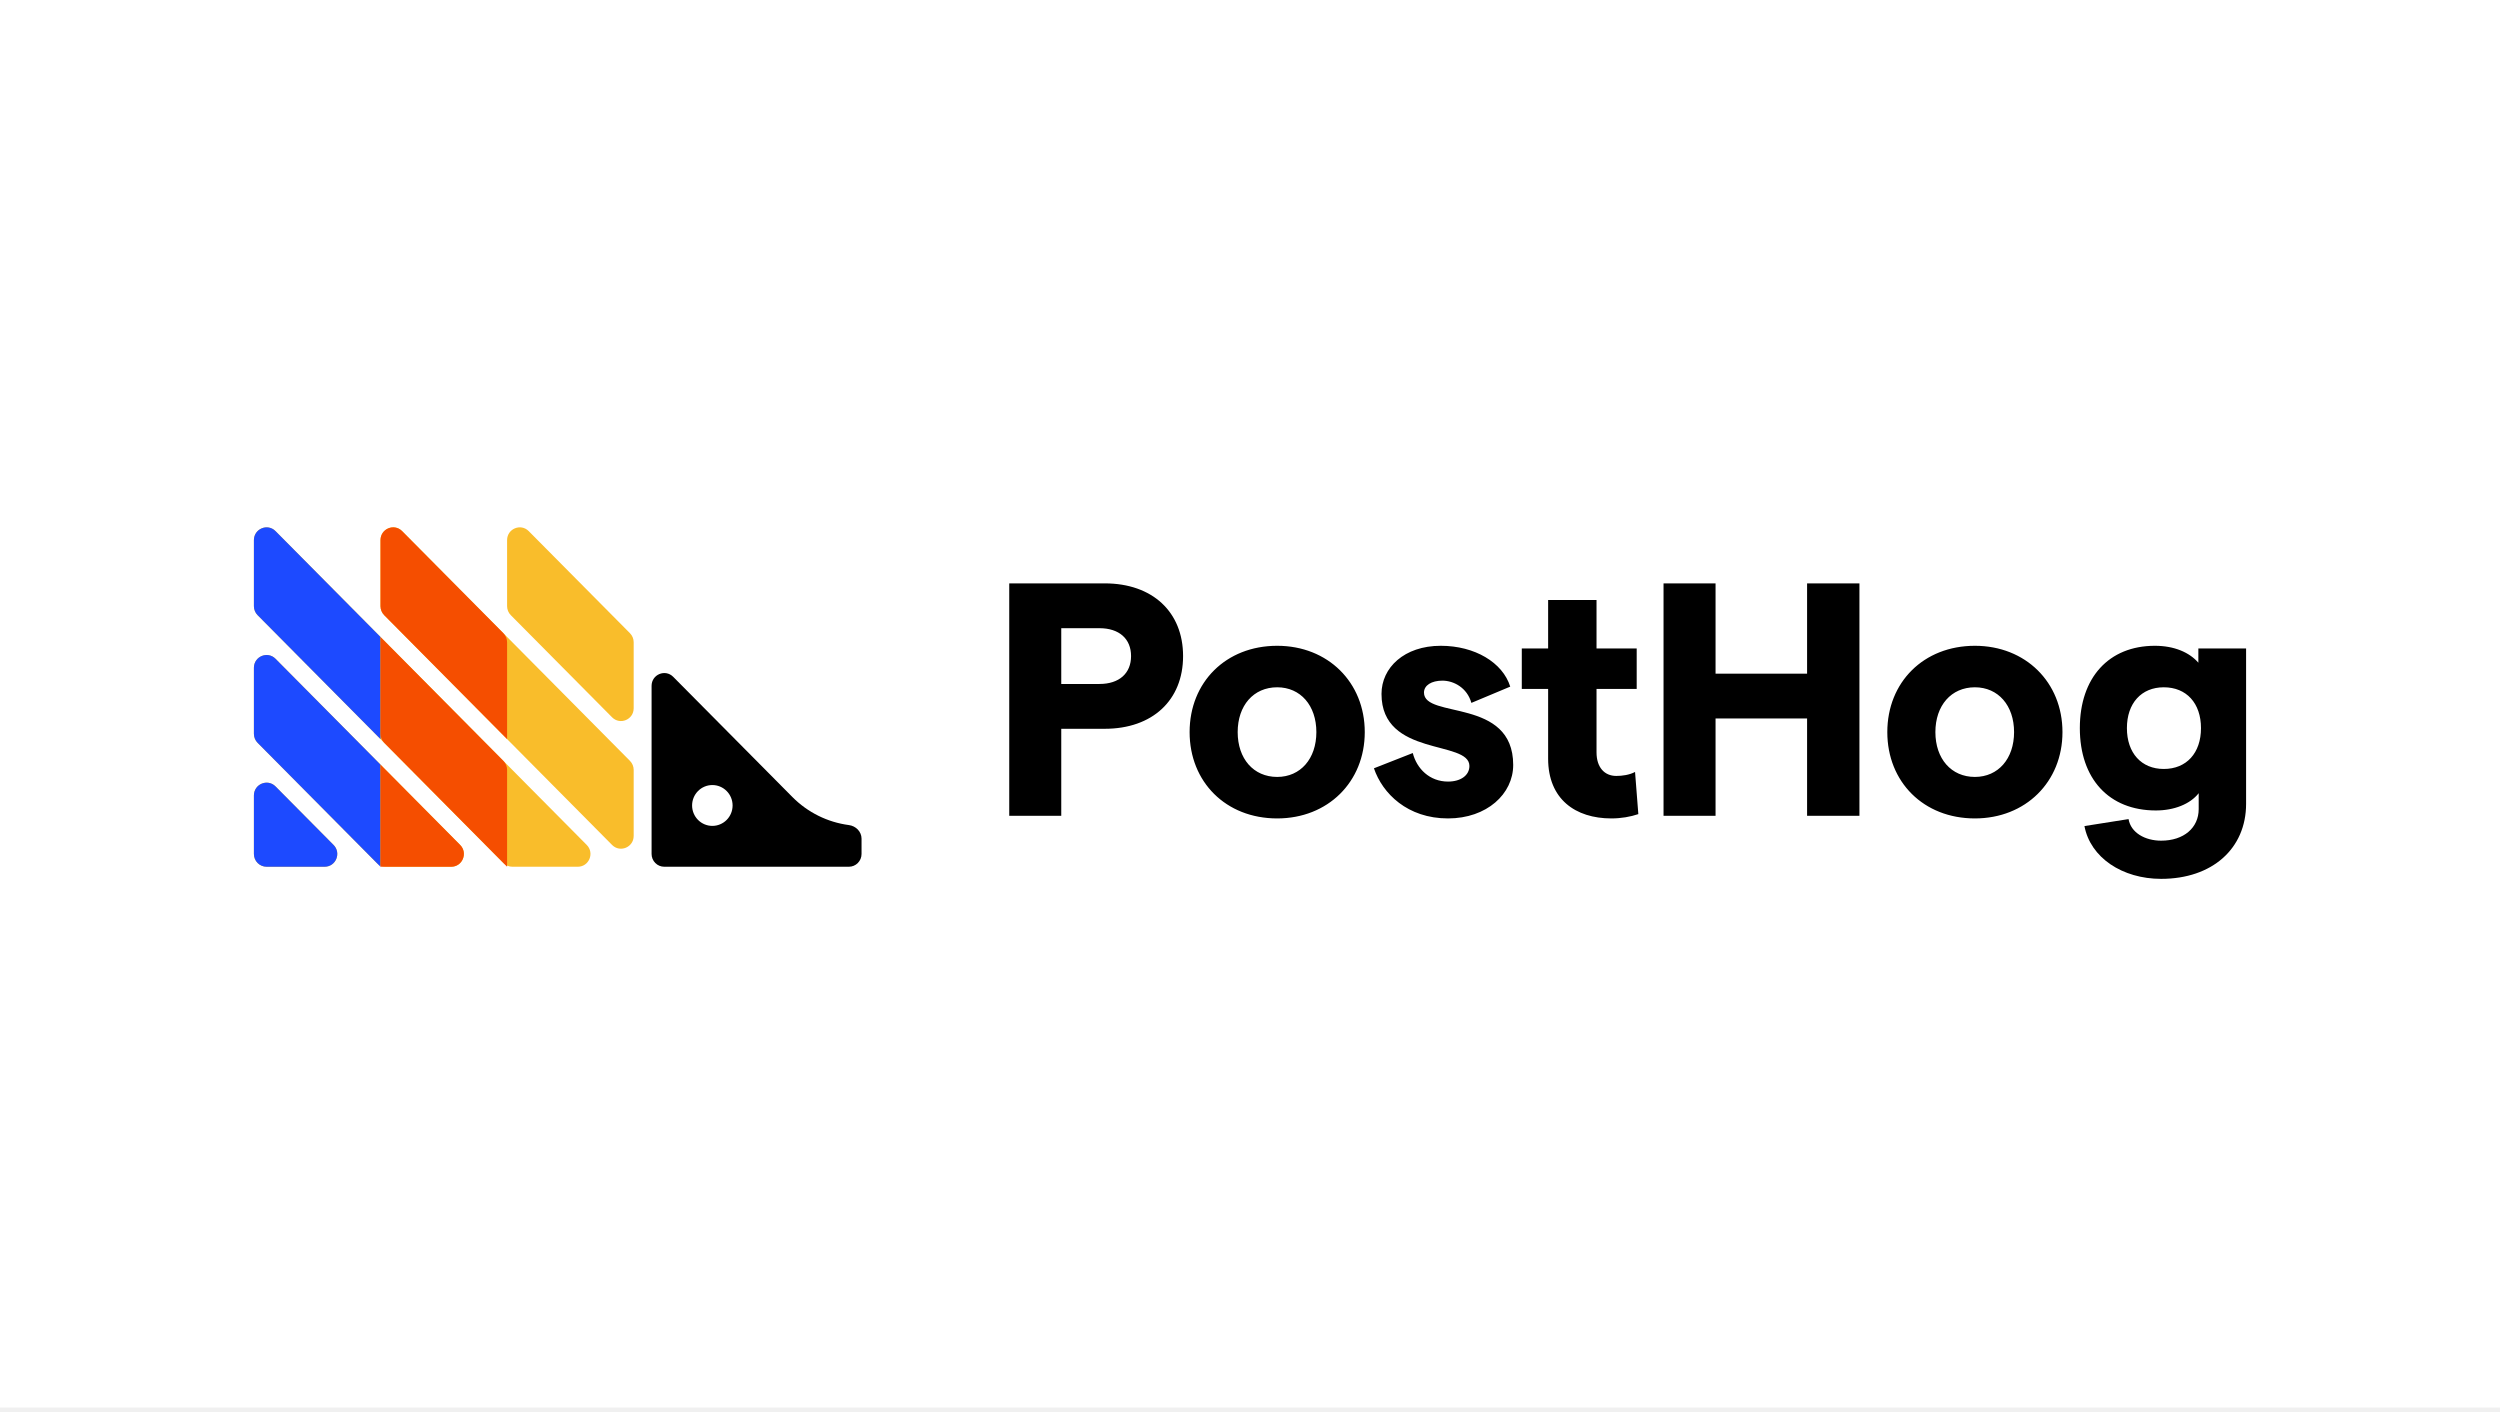
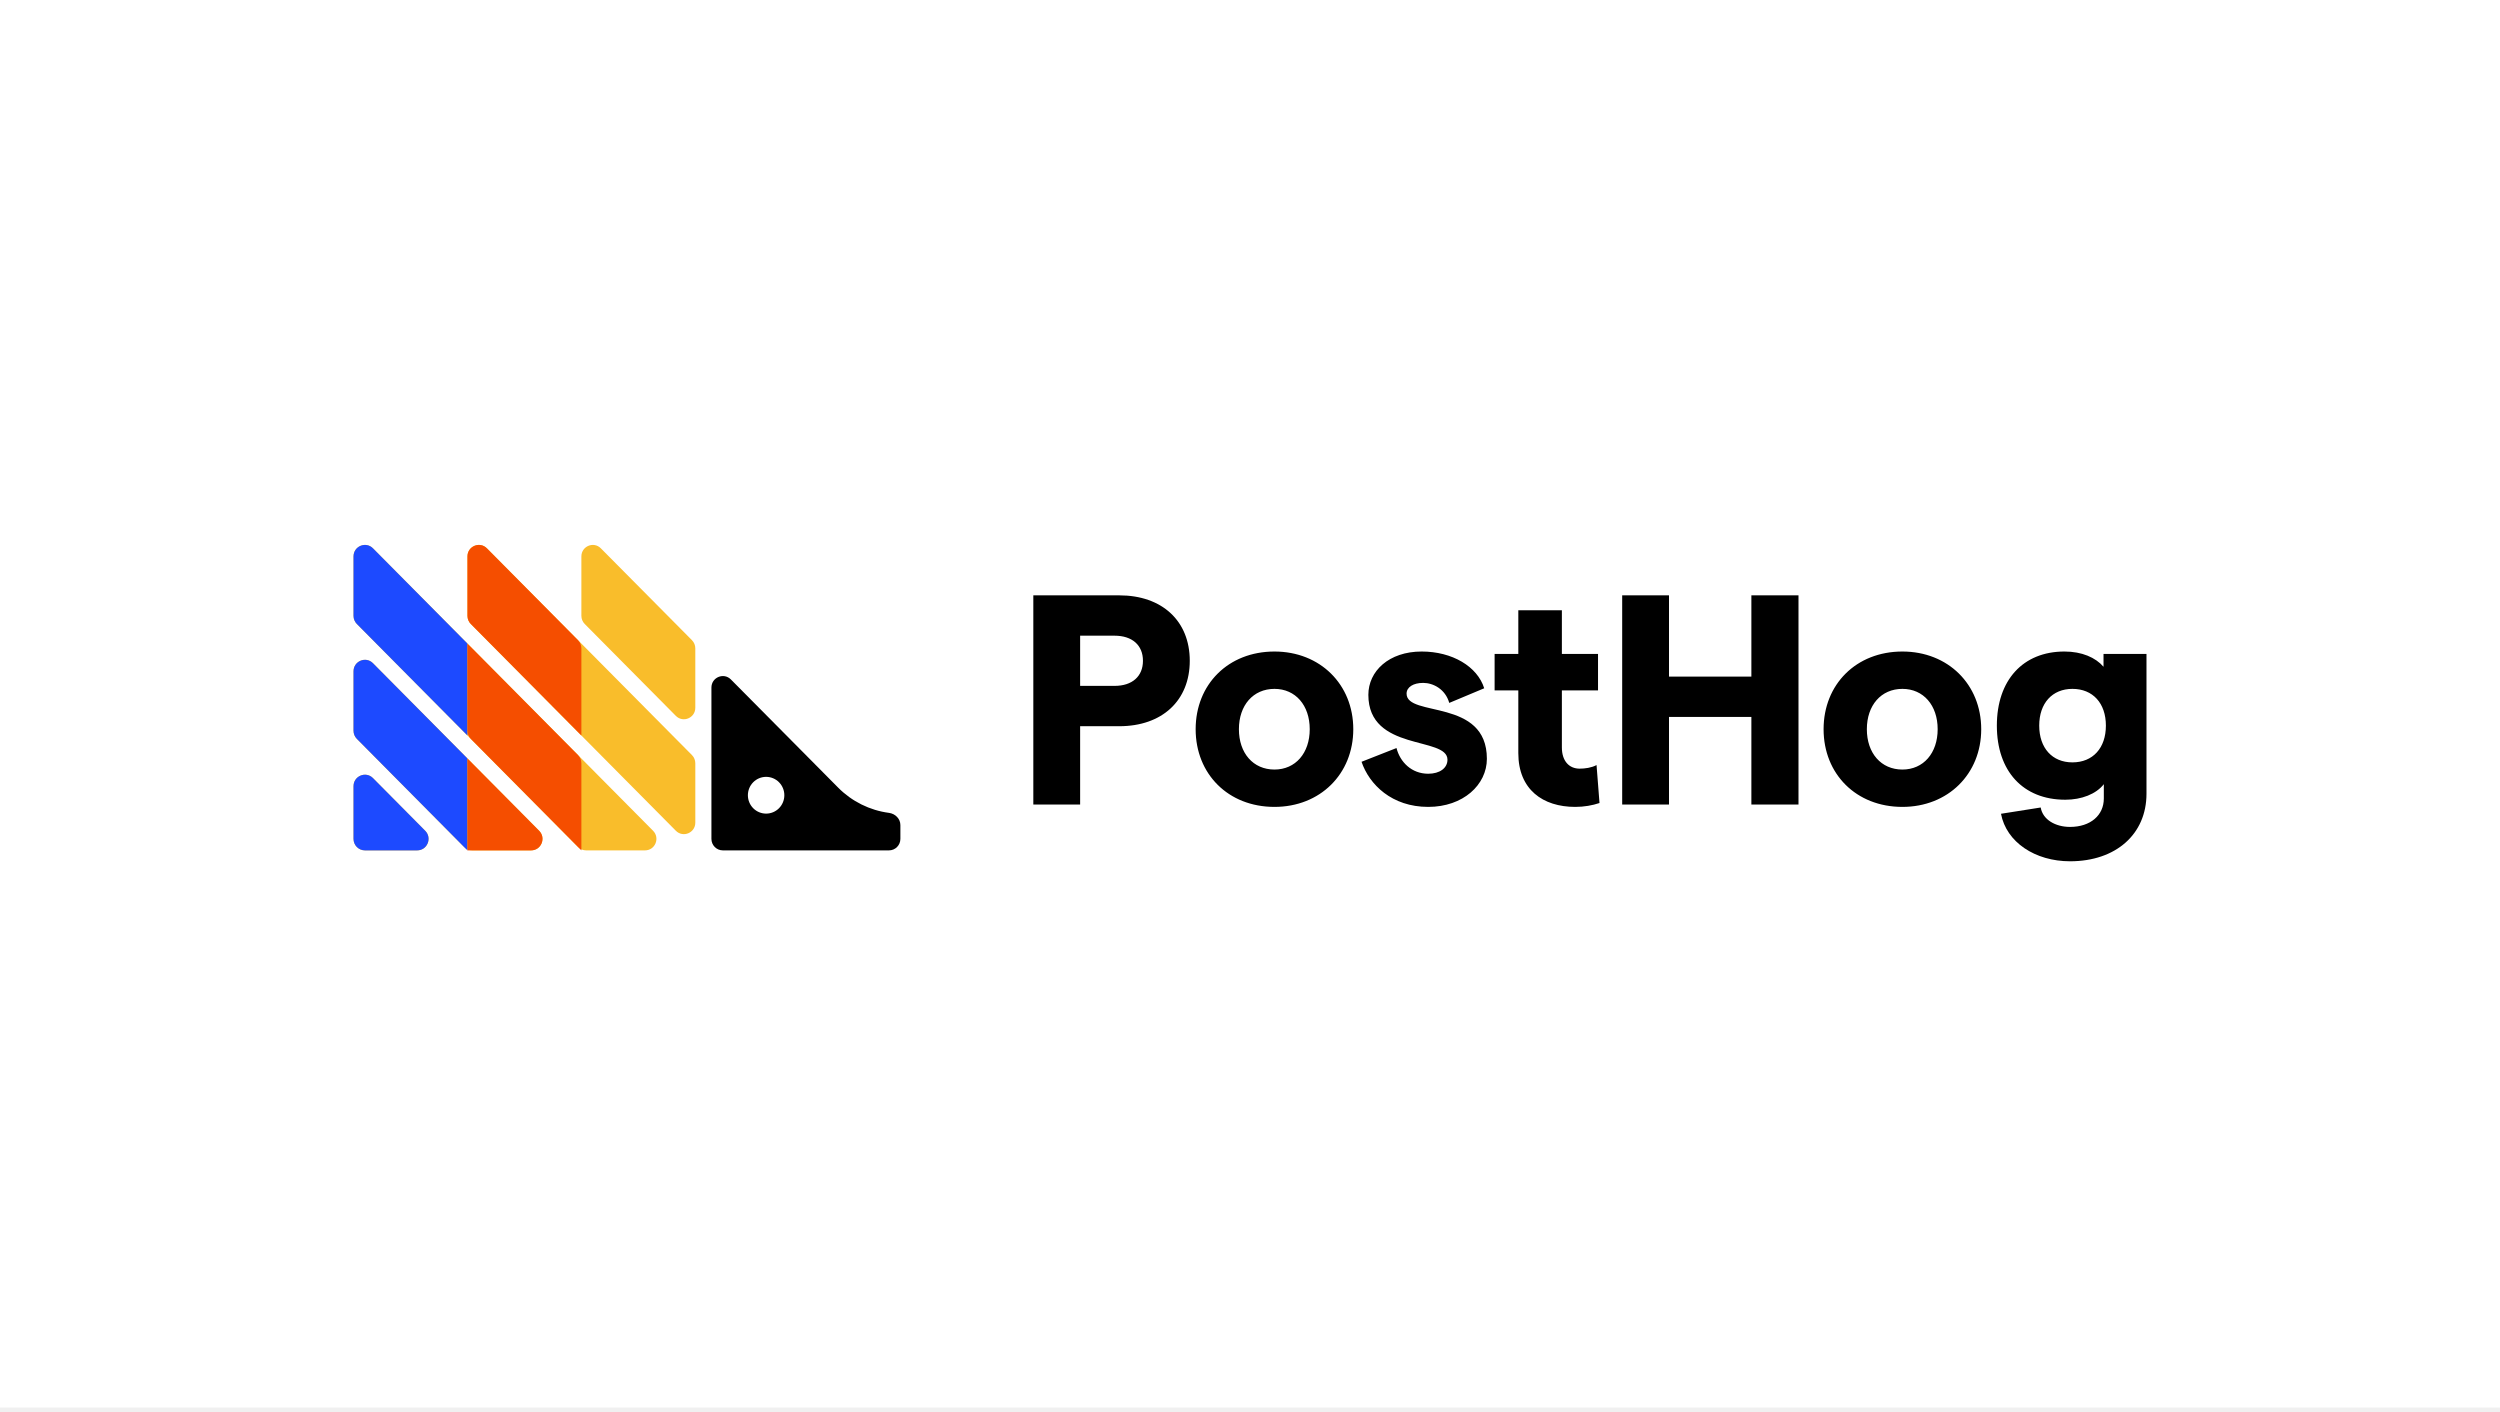
<svg xmlns="http://www.w3.org/2000/svg" width="512" height="289" viewBox="0 0 512 289" fill="none">
  <rect width="512" height="288.257" fill="white" />
  <g clip-path="url(#clip0_1_104)">
-     <path d="M80.245 146.687C79.29 148.615 76.562 148.615 75.606 146.687L73.32 142.078C73.141 141.714 73.047 141.314 73.047 140.908C73.047 140.502 73.141 140.102 73.32 139.739L75.606 135.129C76.562 133.201 79.29 133.201 80.245 135.129L82.531 139.739C82.711 140.102 82.805 140.502 82.805 140.908C82.805 141.314 82.711 141.715 82.531 142.078L80.245 146.687ZM80.245 172.831C79.29 174.758 76.562 174.758 75.606 172.831L73.32 168.221C73.141 167.858 73.047 167.458 73.047 167.052C73.047 166.646 73.141 166.245 73.32 165.882L75.606 161.272C76.562 159.345 79.29 159.345 80.245 161.272L82.531 165.882C82.711 166.245 82.805 166.646 82.805 167.052C82.805 167.458 82.711 167.858 82.531 168.221L80.245 172.831Z" fill="#1D4AFF" />
-     <path d="M52 162.908C52 160.578 54.793 159.41 56.427 161.058L68.313 173.045C69.947 174.692 68.79 177.509 66.48 177.509H54.593C53.906 177.509 53.246 177.233 52.76 176.743C52.274 176.253 52 175.588 52 174.895V162.908ZM52 150.282C52 150.976 52.273 151.641 52.76 152.131L77.166 176.743C77.653 177.233 78.312 177.509 79 177.509H92.406C94.716 177.509 95.873 174.692 94.239 173.045L56.427 134.915C54.793 133.267 52 134.434 52 136.764V150.282V150.282ZM52 124.139C52 124.832 52.273 125.497 52.76 125.988L103.092 176.743C103.578 177.233 104.238 177.509 104.926 177.509H118.331C120.641 177.509 121.799 174.692 120.165 173.045L56.427 108.771C54.793 107.124 52 108.29 52 110.62V124.139ZM77.926 124.139C77.926 124.832 78.199 125.497 78.686 125.988L125.351 173.045C126.984 174.692 129.778 173.526 129.778 171.195V157.677C129.777 156.984 129.504 156.318 129.018 155.828L82.353 108.771C80.719 107.124 77.926 108.29 77.926 110.62V124.139ZM108.279 108.771C106.645 107.124 103.852 108.29 103.852 110.62V124.139C103.852 124.832 104.125 125.497 104.612 125.988L125.35 146.901C126.984 148.549 129.777 147.382 129.777 145.052V131.534C129.777 130.84 129.504 130.175 129.018 129.684L108.279 108.771Z" fill="#F9BD2B" />
-     <path d="M162.282 163.228L137.872 138.613C136.238 136.965 133.444 138.132 133.444 140.462V174.894C133.444 175.588 133.718 176.253 134.204 176.743C134.69 177.234 135.35 177.509 136.038 177.509H173.85C174.538 177.509 175.198 177.234 175.684 176.743C176.17 176.253 176.444 175.588 176.444 174.894V171.759C176.444 170.314 175.278 169.16 173.858 168.974C169.476 168.399 165.406 166.379 162.282 163.228H162.282ZM145.888 169.143C144.788 169.143 143.734 168.702 142.956 167.918C142.178 167.133 141.741 166.069 141.741 164.96C141.741 163.851 142.178 162.787 142.956 162.003C143.734 161.218 144.788 160.778 145.888 160.777C146.989 160.777 148.043 161.218 148.821 162.003C149.599 162.787 150.036 163.851 150.037 164.96C150.036 166.07 149.599 167.133 148.821 167.918C148.043 168.702 146.989 169.143 145.888 169.143Z" fill="black" />
-     <path d="M52 174.894C52 175.588 52.273 176.253 52.76 176.743C53.246 177.234 53.906 177.509 54.593 177.509H66.48C68.79 177.509 69.947 174.693 68.313 173.045L56.427 161.058C54.793 159.411 52 160.578 52 162.908V174.894ZM77.926 130.451L56.427 108.771C54.793 107.124 52 108.291 52 110.62V124.139C52 124.832 52.273 125.498 52.76 125.988L77.926 151.366V130.451ZM56.427 134.915C54.793 133.267 52 134.434 52 136.764V150.282C52 150.976 52.273 151.641 52.76 152.131L77.926 177.509V156.594L56.427 134.915Z" fill="#1D4AFF" />
-     <path d="M103.852 131.534C103.852 131.19 103.785 130.85 103.654 130.533C103.524 130.215 103.333 129.927 103.092 129.684L82.353 108.771C80.719 107.124 77.926 108.291 77.926 110.62V124.139C77.926 124.832 78.199 125.498 78.686 125.988L103.852 151.366V131.534ZM77.926 177.509H92.406C94.716 177.509 95.873 174.693 94.239 173.045L77.926 156.594V177.509ZM77.926 130.451V150.283C77.926 150.976 78.199 151.641 78.686 152.131L103.852 177.509V157.677C103.852 157.334 103.785 156.994 103.654 156.677C103.524 156.359 103.333 156.071 103.092 155.828L77.926 130.451Z" fill="#F54E00" />
-     <path d="M206.693 167.071H217.346V149.256H226.247C236.023 149.256 242.294 143.409 242.294 134.365C242.294 125.322 236.024 119.475 226.247 119.475H206.693V167.07V167.071ZM217.346 140.077V128.654H225.168C229.213 128.654 231.641 130.829 231.641 134.365C231.641 137.901 229.213 140.077 225.168 140.077H217.346V140.077ZM261.568 167.614C271.952 167.614 279.503 160.135 279.503 149.936C279.503 139.737 271.952 132.258 261.568 132.258C251.049 132.258 243.632 139.737 243.632 149.936C243.632 160.135 251.049 167.614 261.568 167.614ZM253.476 149.936C253.476 144.496 256.713 140.757 261.568 140.757C266.355 140.757 269.592 144.496 269.592 149.936C269.592 155.376 266.355 159.115 261.568 159.115C256.713 159.115 253.476 155.376 253.476 149.936ZM296.552 167.614C304.509 167.614 309.903 162.583 309.903 156.667C309.903 142.797 291.63 147.284 291.63 141.845C291.63 140.349 293.181 139.397 295.406 139.397C297.699 139.397 300.463 140.825 301.339 143.953L309.296 140.621C307.746 135.658 302.014 132.258 295.069 132.258C287.584 132.258 282.932 136.745 282.932 142.117C282.932 155.103 300.935 151.5 300.935 156.872C300.935 158.775 299.182 160.067 296.552 160.067C292.777 160.067 290.147 157.416 289.338 154.22L281.381 157.347C283.135 162.515 288.259 167.614 296.552 167.614ZM335.531 166.731L334.858 158.096C333.711 158.708 332.228 158.911 331.014 158.911C328.587 158.911 326.969 157.144 326.969 154.084V141.097H335.195V132.801H326.969V122.875H317.057V132.801H311.662V141.097H317.057V155.376C317.057 163.671 322.653 167.614 330.003 167.614C332.026 167.614 333.914 167.275 335.532 166.731H335.531ZM370.091 119.475V137.969H351.346V119.475H340.692V167.07H351.346V147.148H370.091V167.07H380.812V119.475H370.091ZM404.458 167.614C414.842 167.614 422.394 160.135 422.394 149.936C422.394 139.737 414.842 132.258 404.458 132.258C393.939 132.258 386.522 139.737 386.522 149.936C386.522 160.135 393.939 167.614 404.458 167.614ZM396.367 149.936C396.367 144.496 399.604 140.757 404.458 140.757C409.246 140.757 412.482 144.496 412.482 149.936C412.482 155.376 409.246 159.115 404.458 159.115C399.604 159.115 396.367 155.376 396.367 149.936ZM441.525 165.983C445.234 165.983 448.538 164.691 450.291 162.447V165.711C450.291 169.518 447.257 172.17 442.604 172.17C439.3 172.17 436.401 170.538 435.928 167.75L426.894 169.178C428.108 175.638 434.648 179.99 442.604 179.99C453.055 179.99 460 173.802 460 164.623V132.801H450.224V135.725C448.403 133.618 445.301 132.258 441.323 132.258C431.883 132.258 425.95 138.785 425.95 149.12C425.95 159.455 431.883 165.983 441.525 165.983ZM435.591 149.12C435.591 144.021 438.558 140.757 443.143 140.757C447.796 140.757 450.762 144.021 450.762 149.12C450.762 154.22 447.796 157.484 443.143 157.484C438.558 157.484 435.591 154.22 435.591 149.12Z" fill="black" />
+     <path d="M97.821 146.418C96.961 148.153 94.506 148.153 93.646 146.418L91.588 142.27C91.427 141.943 91.342 141.583 91.342 141.217C91.342 140.852 91.427 140.492 91.588 140.165L93.646 136.016C94.506 134.281 96.961 134.281 97.821 136.016L99.878 140.165C100.04 140.492 100.124 140.852 100.124 141.217C100.124 141.583 100.04 141.943 99.878 142.27L97.821 146.418ZM97.821 169.948C96.961 171.683 94.506 171.683 93.646 169.948L91.588 165.799C91.427 165.472 91.342 165.112 91.342 164.747C91.342 164.381 91.427 164.021 91.588 163.694L93.646 159.545C94.506 157.81 96.961 157.81 97.821 159.545L99.878 163.694C100.04 164.021 100.124 164.381 100.124 164.747C100.124 165.112 100.04 165.472 99.878 165.799L97.821 169.948Z" fill="#1D4AFF" />
+     <path d="M72.4 161.017C72.4 158.92 74.914 157.869 76.384 159.352L87.082 170.14C88.553 171.623 87.511 174.158 85.432 174.158H74.734C74.115 174.158 73.522 173.91 73.084 173.469C72.646 173.028 72.4 172.429 72.4 171.805V161.017ZM72.4 149.654C72.4 150.279 72.646 150.877 73.084 151.318L95.05 173.469C95.487 173.91 96.081 174.158 96.7 174.158H108.765C110.844 174.158 111.886 171.623 110.415 170.14L76.385 135.823C74.914 134.341 72.4 135.391 72.4 137.487V149.654V149.654ZM72.4 126.125C72.4 126.749 72.646 127.348 73.084 127.789L118.383 173.469C118.82 173.91 119.414 174.158 120.033 174.158H132.098C134.177 174.158 135.219 171.623 133.749 170.14L76.385 112.294C74.914 110.811 72.4 111.861 72.4 113.958V126.125ZM95.733 126.125C95.733 126.749 95.979 127.348 96.417 127.789L138.416 170.14C139.886 171.623 142.4 170.573 142.4 168.476V156.31C142.4 155.685 142.154 155.087 141.716 154.645L99.717 112.294C98.247 110.811 95.733 111.861 95.733 113.958V126.125ZM123.051 112.294C121.58 110.811 119.067 111.861 119.067 113.958V126.125C119.067 126.749 119.313 127.348 119.75 127.789L138.415 146.611C139.886 148.094 142.399 147.044 142.399 144.946V132.78C142.399 132.156 142.154 131.557 141.716 131.116L123.051 112.294Z" fill="#F9BD2B" />
+     <path d="M171.654 161.305L149.685 139.152C148.214 137.669 145.7 138.719 145.7 140.816V171.805C145.7 172.429 145.946 173.028 146.384 173.469C146.821 173.91 147.415 174.158 148.034 174.158H182.065C182.684 174.158 183.278 173.91 183.716 173.469C184.153 173.028 184.399 172.429 184.399 171.805V168.983C184.399 167.683 183.35 166.644 182.072 166.477C178.129 165.959 174.466 164.141 171.654 161.305H171.654ZM156.9 166.629C155.91 166.629 154.96 166.232 154.26 165.526C153.56 164.82 153.167 163.863 153.167 162.864C153.167 161.866 153.56 160.909 154.26 160.203C154.96 159.497 155.91 159.1 156.9 159.099C157.89 159.1 158.839 159.496 159.539 160.202C160.239 160.908 160.633 161.866 160.633 162.864C160.633 163.863 160.239 164.82 159.539 165.526C158.839 166.232 157.89 166.629 156.9 166.629Z" fill="black" />
+     <path d="M72.4 171.805C72.4 172.429 72.646 173.028 73.084 173.469C73.521 173.91 74.115 174.158 74.734 174.158H85.432C87.511 174.158 88.553 171.623 87.082 170.14L76.385 159.352C74.914 157.87 72.4 158.92 72.4 161.017V171.805ZM95.733 131.806L76.384 112.294C74.914 110.811 72.4 111.861 72.4 113.958V126.125C72.4 126.749 72.646 127.348 73.084 127.789L95.733 150.629V131.806ZM76.384 135.823C74.914 134.341 72.4 135.391 72.4 137.488V149.654C72.4 150.278 72.646 150.877 73.084 151.318L95.733 174.158V155.335L76.384 135.823Z" fill="#1D4AFF" />
+     <path d="M119.067 132.78C119.067 132.471 119.006 132.165 118.889 131.88C118.771 131.594 118.599 131.334 118.383 131.116L99.718 112.294C98.247 110.811 95.733 111.862 95.733 113.958V126.125C95.733 126.749 95.979 127.348 96.417 127.789L119.067 150.629V132.78ZM95.733 174.158H108.765C110.844 174.158 111.886 171.623 110.415 170.14L95.733 155.335V174.158ZM95.733 131.806V149.654C95.733 150.278 95.979 150.877 96.417 151.318L119.067 174.158V156.31C119.067 156.001 119.006 155.694 118.889 155.409C118.771 155.123 118.599 154.864 118.383 154.645L95.733 131.806Z" fill="#F54E00" />
+     <path d="M211.624 164.764H221.211V148.73H229.222C238.021 148.73 243.665 143.468 243.665 135.329C243.665 127.19 238.021 121.927 229.222 121.927H211.624V164.763V164.764ZM221.211 140.469V130.188H228.251C231.892 130.188 234.077 132.146 234.077 135.328C234.077 138.511 231.892 140.469 228.251 140.469H221.211V140.469ZM261.011 165.253C270.357 165.253 277.153 158.522 277.153 149.342C277.153 140.163 270.357 133.432 261.011 133.432C251.544 133.432 244.869 140.163 244.869 149.342C244.869 158.522 251.544 165.253 261.011 165.253ZM253.729 149.342C253.729 144.447 256.642 141.081 261.011 141.081C265.319 141.081 268.233 144.447 268.233 149.342C268.233 154.238 265.319 157.604 261.011 157.604C256.642 157.604 253.729 154.238 253.729 149.342ZM292.497 165.253C299.658 165.253 304.513 160.724 304.513 155.401C304.513 142.917 288.067 146.956 288.067 142.06C288.067 140.714 289.462 139.857 291.466 139.857C293.529 139.857 296.017 141.142 296.806 143.957L303.966 140.959C302.571 136.492 297.412 133.432 291.162 133.432C284.426 133.432 280.239 137.47 280.239 142.305C280.239 153.993 296.442 150.75 296.442 155.584C296.442 157.298 294.864 158.461 292.497 158.461C289.099 158.461 286.732 156.074 286.004 153.198L278.843 156.013C280.421 160.663 285.033 165.253 292.497 165.253ZM327.578 164.458L326.972 156.686C325.94 157.237 324.605 157.42 323.513 157.42C321.328 157.42 319.872 155.829 319.872 153.075V141.387H327.275V133.921H319.872V124.987H310.951V133.921H306.096V141.387H310.951V154.238C310.951 161.704 315.988 165.253 322.602 165.253C324.423 165.253 326.122 164.948 327.579 164.458H327.578ZM358.682 121.927V138.572H341.811V121.928H332.223V164.763H341.811V146.834H358.682V164.763H368.331V121.927H358.682ZM389.612 165.253C398.957 165.253 405.754 158.522 405.754 149.342C405.754 140.163 398.958 133.432 389.612 133.432C380.145 133.432 373.47 140.163 373.47 149.342C373.47 158.522 380.145 165.253 389.612 165.253ZM382.331 149.342C382.331 144.447 385.243 141.081 389.613 141.081C393.921 141.081 396.834 144.447 396.834 149.342C396.834 154.238 393.921 157.604 389.613 157.604C385.243 157.604 382.331 154.238 382.331 149.342ZM422.973 163.784C426.311 163.784 429.284 162.622 430.862 160.602V163.54C430.862 166.967 428.131 169.353 423.944 169.353C420.97 169.353 418.361 167.884 417.936 165.375L409.804 166.661C410.897 172.474 416.783 176.391 423.944 176.391C433.35 176.391 439.6 170.822 439.6 162.561V133.921H430.801V136.553C429.163 134.656 426.371 133.432 422.791 133.432C414.295 133.432 408.955 139.307 408.955 148.608C408.955 157.91 414.295 163.784 422.973 163.784ZM417.632 148.608C417.632 144.019 420.302 141.081 424.429 141.081C428.616 141.081 431.286 144.019 431.286 148.608C431.286 153.198 428.616 156.135 424.429 156.135C420.302 156.135 417.632 153.198 417.632 148.608Z" fill="black" />
  </g>
  <defs>
    <clipPath id="clip0_1_104">
-       <rect width="408" height="72" fill="white" transform="translate(52 108)" />
+       <rect width="367.2" height="64.8" fill="white" transform="translate(72.4 111.6)" />
    </clipPath>
  </defs>
</svg>
